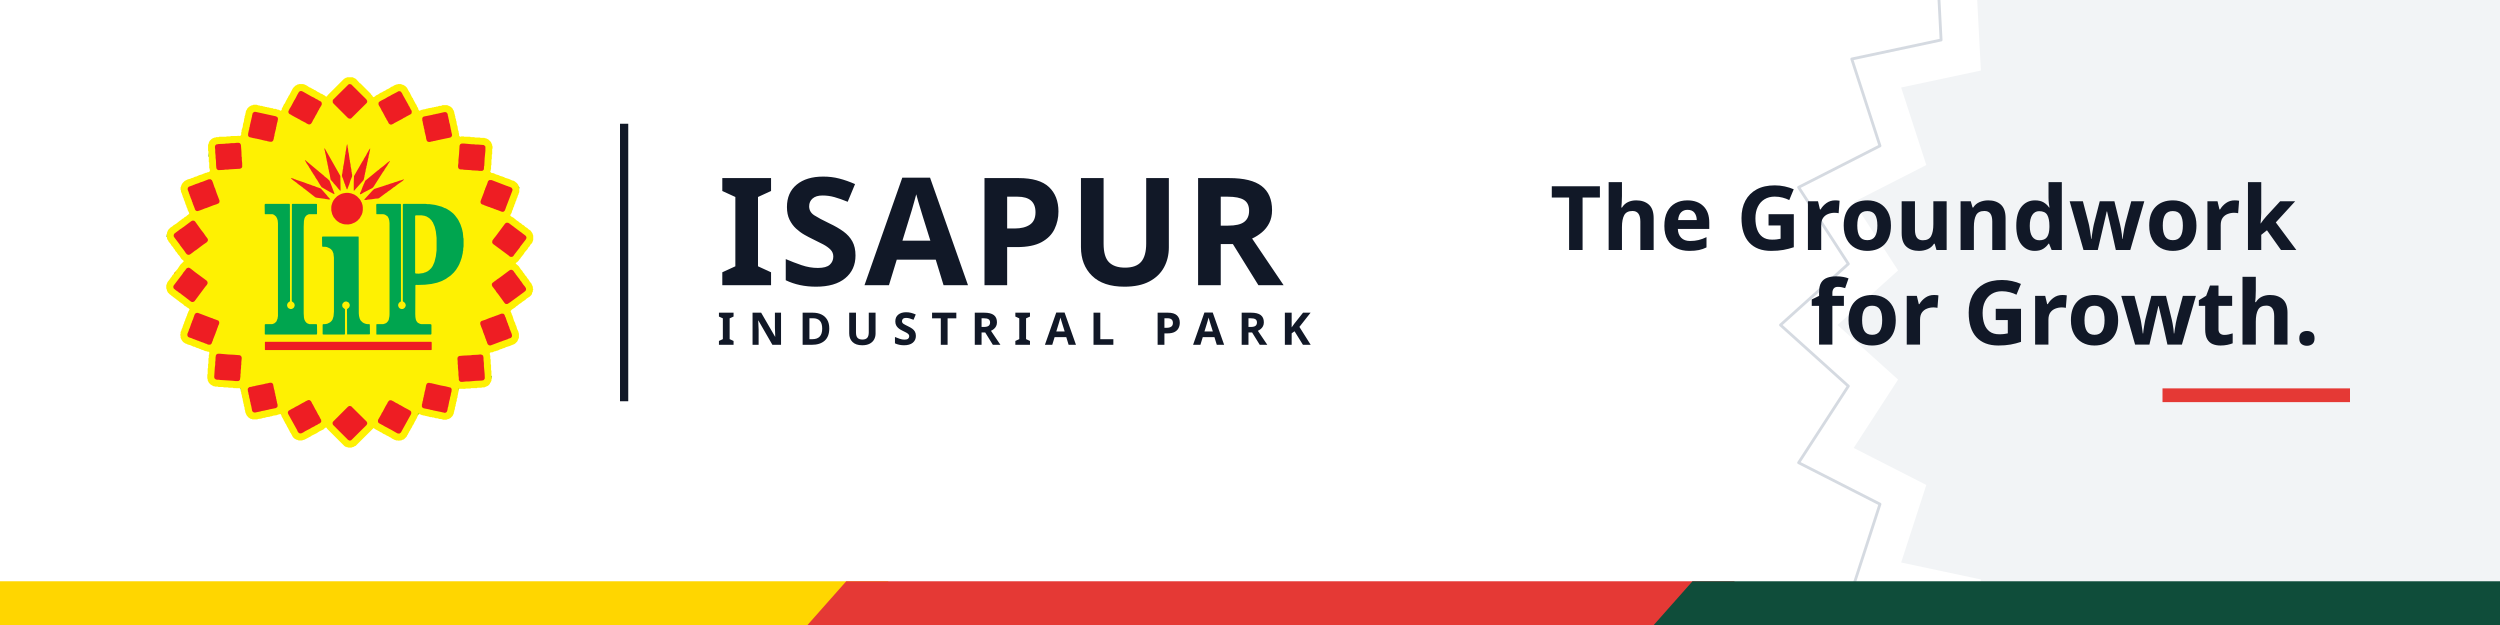
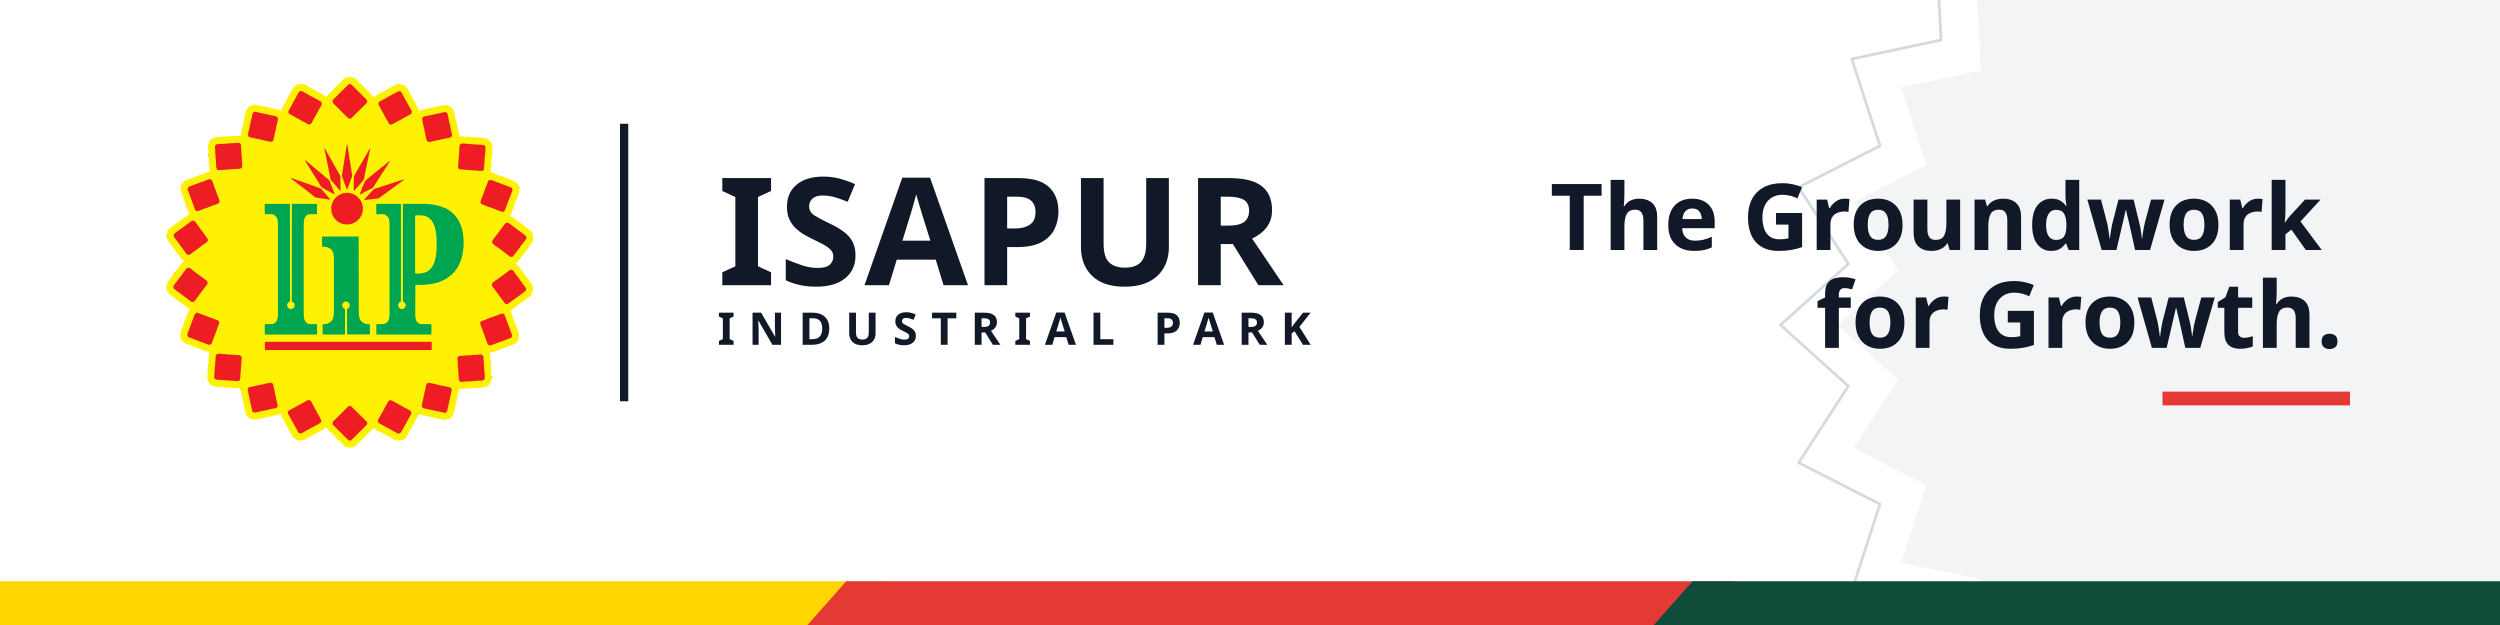
<svg xmlns="http://www.w3.org/2000/svg" xmlns:xlink="http://www.w3.org/1999/xlink" viewBox="0 0 4000 1000" width="20ft" height="5ft">
  <defs>
    <path id="iip-b-base" d="M1472 18 L1467 21 L1463 21 L1446 31 L1315 162 L1313 167 L1308 172 L1299 170 L1292 163 L1281 158 L1277 154 L1257 146 L1253 142 L1236 134 L1217 121 L1209 119 L1205 115 L1188 107 L1184 103 L1170 98 L1151 85 L1131 75 L1127 75 L1122 72 L1088 72 L1083 75 L1074 76 L1070 80 L1059 85 L1042 102 L1036 111 L1010 161 L1006 165 L998 182 L994 186 L993 192 L988 198 L974 227 L967 234 L966 240 L961 246 L960 252 L951 266 L950 278 L942 285 L924 276 L917 276 L903 270 L887 270 L876 264 L863 264 L858 261 L851 261 L846 258 L836 258 L831 255 L821 255 L816 252 L809 252 L792 246 L779 246 L774 243 L767 243 L750 237 L725 237 L720 240 L707 243 L690 253 L676 267 L671 278 L666 284 L666 288 L663 293 L663 303 L660 308 L660 315 L654 332 L654 342 L651 347 L648 372 L642 389 L639 414 L630 440 L630 453 L627 458 L627 477 L620 485 L608 486 L605 484 L600 484 L597 486 L545 486 L540 489 L512 489 L507 492 L452 492 L447 495 L428 495 L423 498 L416 498 L399 505 L390 511 L376 525 L369 539 L369 543 L363 557 L363 603 L366 608 L366 651 L369 656 L369 693 L372 698 L372 741 L375 746 L378 765 L369 774 L362 774 L348 780 L341 780 L330 786 L326 786 L315 792 L293 798 L267 810 L260 810 L243 819 L230 822 L219 828 L212 828 L207 831 L203 831 L177 844 L160 861 L150 878 L150 882 L144 896 L144 915 L147 920 L147 930 L156 950 L156 954 L159 959 L162 972 L168 983 L171 996 L177 1007 L177 1011 L180 1016 L183 1029 L189 1040 L192 1053 L198 1064 L201 1077 L210 1094 L213 1104 L203 1115 L198 1117 L188 1127 L177 1132 L167 1142 L156 1147 L146 1157 L141 1159 L110 1184 L87 1198 L80 1205 L63 1216 L49 1230 L43 1239 L36 1256 L36 1263 L33 1268 L33 1290 L36 1295 L36 1302 L40 1313 L44 1317 L49 1328 L65 1347 L73 1361 L83 1371 L91 1385 L98 1392 L103 1403 L113 1413 L124 1430 L134 1440 L151 1466 L169 1481 L169 1485 L142 1512 L119 1547 L97 1572 L89 1586 L79 1596 L71 1610 L64 1617 L62 1622 L40 1650 L30 1676 L30 1701 L33 1706 L36 1719 L43 1733 L60 1750 L65 1752 L75 1762 L80 1764 L87 1771 L92 1773 L99 1780 L104 1782 L111 1789 L116 1791 L123 1798 L128 1800 L135 1807 L164 1827 L177 1840 L188 1845 L195 1852 L206 1857 L216 1868 L204 1889 L204 1893 L198 1904 L195 1917 L189 1928 L189 1932 L183 1943 L180 1956 L174 1967 L171 1980 L165 1991 L165 1995 L162 2000 L159 2013 L153 2024 L150 2037 L144 2048 L144 2064 L141 2069 L141 2073 L144 2078 L144 2094 L154 2114 L165 2128 L185 2141 L189 2141 L200 2147 L222 2153 L248 2165 L255 2165 L272 2174 L285 2177 L296 2183 L300 2183 L311 2189 L324 2192 L335 2198 L339 2198 L344 2201 L351 2201 L356 2204 L366 2204 L373 2210 L372 2226 L369 2231 L369 2253 L366 2258 L366 2298 L363 2303 L363 2334 L360 2339 L360 2382 L357 2387 L357 2418 L360 2423 L360 2433 L370 2453 L384 2467 L407 2480 L414 2480 L419 2483 L441 2483 L446 2486 L483 2486 L488 2489 L522 2489 L527 2492 L561 2492 L566 2495 L617 2496 L624 2504 L624 2523 L627 2528 L627 2538 L630 2543 L630 2550 L633 2555 L633 2565 L639 2582 L639 2592 L642 2597 L642 2607 L645 2612 L645 2619 L648 2624 L648 2634 L654 2651 L654 2664 L657 2669 L660 2688 L670 2711 L684 2728 L702 2740 L711 2741 L716 2744 L756 2744 L761 2741 L786 2738 L803 2732 L813 2732 L830 2726 L855 2723 L860 2720 L867 2720 L884 2714 L909 2711 L914 2708 L918 2708 L923 2705 L930 2705 L935 2701 L939 2701 L944 2706 L948 2714 L948 2718 L966 2750 L967 2756 L971 2760 L979 2777 L983 2781 L994 2804 L1002 2816 L1003 2822 L1007 2826 L1018 2849 L1022 2853 L1039 2885 L1050 2896 L1067 2906 L1071 2906 L1085 2912 L1113 2912 L1118 2909 L1131 2906 L1184 2878 L1188 2874 L1229 2854 L1248 2841 L1283 2824 L1296 2811 L1305 2809 L1310 2814 L1312 2819 L1449 2956 L1460 2963 L1464 2963 L1469 2966 L1476 2966 L1481 2969 L1506 2969 L1511 2966 L1524 2963 L1532 2957 L1538 2956 L1682 2813 L1698 2824 L1730 2841 L1734 2845 L1742 2847 L1761 2860 L1775 2865 L1779 2869 L1802 2880 L1814 2888 L1820 2889 L1827 2896 L1853 2909 L1857 2909 L1862 2912 L1878 2912 L1881 2914 L1886 2914 L1889 2912 L1902 2912 L1913 2906 L1917 2906 L1925 2902 L1945 2882 L1950 2871 L1955 2865 L1956 2859 L1960 2855 L1968 2838 L1972 2834 L1980 2817 L1984 2813 L1995 2790 L1999 2786 L2013 2757 L2017 2753 L2018 2747 L2023 2741 L2037 2709 L2045 2702 L2049 2702 L2069 2711 L2076 2711 L2081 2714 L2091 2714 L2096 2717 L2103 2717 L2108 2720 L2115 2720 L2132 2726 L2145 2726 L2150 2729 L2160 2729 L2177 2735 L2190 2735 L2207 2741 L2220 2741 L2237 2747 L2262 2747 L2267 2744 L2280 2741 L2294 2734 L2311 2717 L2321 2697 L2321 2690 L2324 2685 L2324 2678 L2330 2661 L2330 2651 L2336 2634 L2336 2624 L2339 2619 L2339 2612 L2345 2595 L2345 2582 L2351 2568 L2351 2555 L2354 2550 L2354 2540 L2357 2535 L2357 2525 L2360 2520 L2360 2507 L2366 2500 L2412 2501 L2417 2498 L2454 2498 L2459 2495 L2505 2495 L2510 2492 L2541 2492 L2546 2489 L2565 2489 L2594 2476 L2608 2462 L2609 2456 L2614 2450 L2621 2436 L2621 2426 L2624 2421 L2624 2399 L2621 2394 L2621 2357 L2618 2352 L2618 2309 L2615 2304 L2615 2267 L2612 2262 L2612 2237 L2609 2232 L2608 2216 L2615 2210 L2628 2210 L2648 2201 L2655 2201 L2660 2198 L2673 2195 L2690 2186 L2703 2183 L2714 2177 L2721 2177 L2738 2168 L2769 2159 L2780 2153 L2784 2153 L2795 2147 L2799 2147 L2810 2140 L2827 2123 L2840 2094 L2840 2060 L2837 2055 L2837 2048 L2825 2022 L2819 2000 L2813 1989 L2810 1976 L2801 1959 L2789 1919 L2783 1908 L2783 1904 L2774 1884 L2774 1880 L2784 1869 L2810 1852 L2820 1842 L2825 1840 L2844 1824 L2858 1816 L2865 1809 L2891 1792 L2901 1782 L2927 1765 L2938 1754 L2944 1745 L2945 1736 L2951 1725 L2951 1715 L2954 1710 L2954 1706 L2951 1701 L2951 1688 L2938 1659 L2928 1649 L2914 1626 L2907 1619 L2899 1605 L2889 1595 L2881 1581 L2874 1574 L2866 1560 L2856 1550 L2839 1524 L2815 1503 L2815 1499 L2820 1494 L2825 1492 L2839 1478 L2841 1473 L2851 1463 L2853 1458 L2878 1427 L2886 1413 L2908 1388 L2916 1374 L2926 1364 L2931 1353 L2941 1343 L2947 1334 L2954 1314 L2954 1280 L2947 1260 L2933 1240 L2916 1229 L2906 1219 L2892 1211 L2879 1198 L2868 1193 L2858 1183 L2844 1175 L2837 1168 L2820 1157 L2798 1138 L2778 1127 L2771 1119 L2771 1115 L2776 1109 L2783 1095 L2786 1082 L2792 1071 L2795 1058 L2801 1047 L2804 1034 L2810 1023 L2813 1010 L2819 999 L2822 986 L2828 975 L2831 962 L2837 951 L2837 947 L2843 933 L2843 896 L2833 873 L2822 859 L2817 857 L2810 850 L2799 843 L2786 840 L2760 828 L2729 819 L2721 813 L2717 813 L2712 810 L2690 804 L2679 798 L2657 792 L2640 783 L2621 780 L2612 771 L2612 767 L2615 762 L2615 755 L2618 750 L2618 722 L2621 717 L2621 674 L2624 669 L2624 635 L2627 630 L2627 590 L2630 585 L2630 569 L2627 564 L2627 557 L2617 534 L2597 514 L2577 504 L2570 504 L2565 501 L2534 501 L2529 498 L2489 498 L2484 495 L2456 495 L2451 492 L2405 492 L2400 489 L2381 489 L2376 492 L2370 491 L2363 483 L2363 467 L2360 462 L2360 452 L2354 435 L2351 410 L2345 393 L2342 368 L2339 363 L2339 356 L2333 339 L2333 329 L2330 324 L2330 317 L2327 312 L2324 293 L2321 288 L2321 284 L2316 278 L2311 267 L2300 256 L2291 250 L2268 240 L2231 240 L2220 246 L2204 246 L2190 252 L2180 252 L2175 255 L2165 255 L2160 258 L2150 258 L2145 261 L2120 264 L2115 267 L2108 267 L2091 273 L2081 273 L2076 276 L2069 276 L2048 285 L2040 278 L2036 263 L2028 251 L2023 237 L2019 233 L1997 192 L1996 186 L1989 179 L1969 138 L1965 134 L1948 102 L1934 88 L1917 78 L1913 78 L1899 72 L1877 72 L1872 75 L1865 75 L1860 78 L1856 78 L1842 85 L1838 89 L1824 94 L1805 107 L1782 118 L1778 122 L1755 133 L1751 137 L1737 142 L1718 155 L1701 163 L1694 170 L1682 177 L1674 170 L1672 165 L1662 155 L1660 150 L1577 67 L1572 65 L1541 31 L1515 18Z" />
    <path id="iip-b-red" d="M1489 2637 L1479 2642 L1361 2760 L1356 2767 L1355 2776 L1358 2787 L1479 2908 L1490 2913 L1496 2913 L1504 2910 L1626 2789 L1631 2779 L1631 2771 L1626 2761 L1503 2639Z M1811 2592 L1805 2595 L1795 2607 L1792 2615 L1777 2640 L1754 2684 L1746 2695 L1745 2700 L1717 2749 L1717 2765 L1722 2772 L1729 2777 L1745 2785 L1748 2788 L1755 2790 L1765 2797 L1822 2827 L1867 2853 L1876 2857 L1889 2857 L1900 2848 L1978 2707 L1982 2698 L1982 2685 L1977 2677 L1970 2672 L1964 2670 L1961 2667 L1930 2651 L1896 2631 L1892 2630 L1871 2617 L1861 2613 L1840 2600 L1823 2592Z M1169 2590 L1161 2590 L1140 2600 L1126 2609 L1122 2610 L1071 2639 L1065 2641 L1040 2656 L1028 2661 L1024 2665 L1018 2667 L1004 2676 L999 2686 L999 2694 L1003 2704 L1073 2830 L1075 2837 L1082 2848 L1091 2855 L1104 2856 L1120 2849 L1137 2838 L1178 2817 L1183 2813 L1216 2796 L1219 2793 L1232 2788 L1243 2780 L1253 2776 L1261 2769 L1265 2762 L1264 2747 L1259 2740 L1245 2712 L1242 2709 L1222 2670 L1218 2665 L1197 2624 L1193 2620 L1192 2615 L1183 2599 L1175 2592Z M2112 2455 L2105 2461 L2100 2474 L2094 2507 L2088 2528 L2085 2548 L2083 2551 L2082 2562 L2078 2574 L2075 2595 L2073 2598 L2069 2621 L2067 2624 L2067 2644 L2074 2652 L2082 2656 L2128 2665 L2136 2668 L2151 2670 L2155 2672 L2224 2686 L2228 2688 L2234 2688 L2247 2692 L2255 2691 L2262 2687 L2265 2684 L2270 2672 L2274 2648 L2276 2645 L2285 2599 L2290 2581 L2291 2571 L2297 2550 L2298 2539 L2301 2531 L2301 2526 L2303 2523 L2304 2503 L2301 2497 L2296 2491 L2257 2481 L2219 2474 L2138 2455 L2131 2455 L2128 2453 L2118 2453Z M874 2455 L867 2452 L855 2452 L831 2458 L825 2458 L808 2463 L742 2476 L735 2479 L728 2479 L719 2482 L714 2482 L711 2484 L691 2487 L682 2496 L679 2502 L681 2523 L683 2526 L686 2546 L689 2553 L691 2569 L696 2586 L697 2597 L702 2614 L702 2620 L707 2637 L714 2675 L719 2683 L724 2687 L736 2690 L784 2680 L788 2678 L817 2673 L825 2670 L832 2670 L835 2668 L841 2668 L849 2665 L904 2654 L915 2645 L917 2639 L917 2627 L911 2605 L911 2598 L909 2596 L908 2585 L906 2582 L904 2567 L900 2554 L898 2539 L895 2531 L893 2516 L888 2499 L881 2463Z M2550 2232 L2538 2227 L2529 2227 L2514 2229 L2468 2231 L2458 2233 L2395 2236 L2364 2239 L2354 2246 L2351 2253 L2350 2262 L2352 2281 L2352 2303 L2354 2313 L2354 2332 L2358 2368 L2358 2389 L2361 2415 L2361 2429 L2364 2435 L2371 2443 L2378 2445 L2393 2445 L2419 2442 L2440 2442 L2495 2437 L2541 2435 L2554 2433 L2559 2431 L2567 2421 L2568 2415 L2567 2383 L2561 2319 L2561 2297 L2558 2270 L2558 2254 L2555 2238Z M433 2224 L426 2232 L423 2248 L422 2276 L420 2287 L420 2308 L417 2329 L412 2405 L413 2413 L416 2419 L425 2426 L434 2428 L448 2428 L460 2430 L557 2436 L584 2439 L603 2439 L610 2436 L617 2429 L621 2402 L621 2384 L623 2375 L623 2357 L626 2333 L626 2317 L628 2307 L628 2289 L631 2260 L631 2251 L626 2239 L616 2233 L569 2229 L525 2227 L458 2221 L441 2221Z M816 2128 L816 2189 L819 2192 L2141 2192 L2144 2190 L2145 2187 L2145 2131 L2142 2126 L818 2126Z M2715 1902 L2699 1902 L2664 1916 L2658 1917 L2656 1919 L2650 1920 L2640 1925 L2628 1928 L2618 1933 L2612 1934 L2567 1952 L2545 1959 L2539 1962 L2534 1968 L2532 1973 L2532 1986 L2535 1992 L2535 1996 L2538 1999 L2538 2003 L2550 2032 L2556 2052 L2562 2065 L2562 2069 L2565 2073 L2575 2103 L2578 2108 L2580 2117 L2585 2127 L2586 2133 L2592 2146 L2602 2154 L2614 2155 L2699 2123 L2705 2122 L2707 2120 L2751 2105 L2755 2102 L2776 2095 L2784 2085 L2785 2071 L2783 2068 L2783 2064 L2765 2019 L2764 2013 L2754 1989 L2752 1980 L2748 1973 L2733 1929 L2730 1925 L2726 1912 L2720 1905Z M269 1896 L259 1903 L252 1919 L251 1925 L249 1927 L245 1941 L234 1967 L234 1971 L231 1975 L216 2019 L213 2023 L209 2037 L198 2064 L199 2079 L205 2087 L212 2091 L231 2097 L249 2105 L255 2106 L259 2109 L265 2110 L278 2116 L287 2118 L297 2123 L305 2125 L307 2127 L327 2133 L331 2136 L337 2137 L344 2141 L351 2142 L355 2145 L367 2149 L379 2149 L385 2146 L391 2140 L399 2119 L401 2117 L402 2110 L425 2052 L425 2048 L428 2044 L438 2014 L441 2009 L443 2000 L449 1988 L452 1978 L452 1970 L448 1960 L443 1956 L402 1941 L400 1939 L389 1936 L281 1895Z M103 1568 L91 1582 L92 1584 L104 1570Z M2782 1552 L2774 1552 L2764 1557 L2689 1613 L2664 1630 L2655 1638 L2653 1638 L2629 1657 L2625 1663 L2624 1673 L2628 1684 L2657 1722 L2659 1727 L2676 1748 L2725 1816 L2732 1823 L2739 1825 L2750 1824 L2771 1810 L2883 1728 L2893 1719 L2897 1711 L2896 1699 L2888 1686 L2874 1669 L2858 1645 L2849 1635 L2847 1630 L2814 1587 L2811 1581 L2801 1569 L2801 1567 L2792 1557Z M206 1535 L195 1539 L187 1546 L185 1551 L163 1578 L161 1583 L90 1676 L87 1682 L86 1691 L90 1702 L114 1721 L124 1727 L130 1733 L136 1736 L226 1805 L235 1809 L242 1809 L252 1805 L257 1800 L341 1687 L353 1673 L359 1662 L359 1649 L351 1638 L260 1571 L226 1544 L215 1537Z M2740 1177 L2733 1181 L2726 1189 L2654 1286 L2639 1304 L2639 1306 L2634 1311 L2628 1321 L2627 1335 L2631 1343 L2636 1348 L2759 1439 L2765 1445 L2773 1449 L2786 1449 L2793 1445 L2800 1437 L2801 1434 L2849 1372 L2849 1370 L2894 1312 L2900 1300 L2900 1294 L2897 1285 L2890 1278 L2762 1182 L2753 1177Z M246 1160 L236 1161 L229 1165 L166 1212 L138 1231 L97 1262 L92 1267 L89 1276 L90 1287 L95 1295 L138 1352 L138 1354 L173 1400 L187 1421 L195 1429 L204 1433 L215 1432 L225 1426 L260 1399 L266 1396 L323 1353 L351 1334 L359 1325 L362 1317 L362 1312 L359 1303 L354 1298 L352 1293 L347 1288 L328 1260 L306 1232 L261 1169 L255 1163Z M1463 939 L1439 943 L1426 947 L1411 954 L1392 966 L1373 985 L1362 1000 L1354 1016 L1347 1038 L1345 1051 L1345 1080 L1352 1109 L1363 1132 L1381 1154 L1392 1164 L1411 1177 L1437 1187 L1452 1190 L1481 1191 L1504 1187 L1533 1175 L1552 1162 L1571 1142 L1588 1112 L1593 1097 L1596 1077 L1596 1053 L1594 1038 L1587 1015 L1584 1012 L1580 1002 L1572 990 L1550 967 L1529 953 L1503 943 L1479 939Z M2604 837 L2594 846 L2586 870 L2571 906 L2569 915 L2566 919 L2561 936 L2534 1006 L2535 1019 L2540 1027 L2549 1032 L2560 1035 L2562 1037 L2599 1051 L2608 1053 L2612 1056 L2618 1057 L2623 1060 L2632 1062 L2647 1069 L2656 1071 L2660 1074 L2666 1075 L2705 1090 L2715 1090 L2721 1087 L2729 1078 L2729 1075 L2733 1068 L2734 1062 L2736 1060 L2736 1057 L2787 924 L2789 916 L2788 909 L2782 899 L2766 891 L2757 889 L2753 886 L2747 885 L2622 837Z M1925 833 L1921 832 L1895 841 L1891 841 L1864 851 L1845 856 L1840 859 L1818 865 L1791 875 L1787 875 L1775 880 L1771 880 L1769 882 L1687 908 L1673 921 L1608 992 L1608 995 L1623 996 L1635 993 L1668 990 L1699 985 L1719 984 L1727 980 L1779 941 L1789 935 L1795 929 L1815 916 L1843 894 L1849 891 L1876 870 L1912 845Z M384 831 L368 831 L317 851 L300 856 L290 861 L259 871 L255 874 L249 875 L239 880 L235 880 L233 882 L210 890 L204 896 L201 902 L201 915 L210 937 L210 941 L215 951 L218 963 L221 967 L222 973 L233 999 L235 1008 L239 1015 L241 1024 L254 1056 L254 1059 L257 1063 L258 1070 L265 1080 L273 1084 L282 1084 L304 1077 L306 1075 L312 1074 L341 1062 L347 1061 L406 1038 L431 1030 L448 1022 L454 1013 L454 1000 L431 940 L419 904 L414 894 L401 855 L394 839Z M1023 822 L1028 828 L1044 841 L1072 861 L1075 865 L1120 898 L1123 902 L1130 906 L1218 975 L1229 978 L1296 987 L1302 989 L1310 989 L1322 992 L1336 991 L1336 989 L1313 964 L1312 961 L1265 908 L1259 903 L1220 890 L1216 887 L1195 881 L1176 873 L1170 872 L1168 870 L1159 868 L1128 856 L1068 836 L1057 831 L1051 830 L1046 827 L1031 822Z M1811 685 L1809 685 L1799 694 L1796 695 L1761 725 L1734 745 L1720 758 L1717 759 L1615 843 L1605 868 L1602 871 L1601 878 L1597 885 L1581 928 L1578 932 L1573 946 L1574 951 L1586 947 L1602 937 L1672 901 L1681 892 L1756 774 L1768 758 L1770 752 L1793 719 L1794 715 L1811 690Z M1136 679 L1135 681 L1145 697 L1146 701 L1164 727 L1171 741 L1175 745 L1190 771 L1194 775 L1195 779 L1217 812 L1218 816 L1235 841 L1258 880 L1265 889 L1266 893 L1332 931 L1369 950 L1370 944 L1331 842 L1312 824 L1291 808 L1287 803 L1252 774 L1249 773 L1246 769 L1138 679Z M1654 585 L1645 598 L1626 631 L1625 635 L1604 669 L1601 677 L1592 690 L1526 805 L1524 852 L1524 921 L1526 923 L1600 840 L1604 832 L1610 805 L1610 799 L1613 791 L1614 780 L1617 773 L1620 751 L1624 739 L1625 727 L1628 720 L1632 696 L1635 687 L1635 681 L1637 677 L1637 671 L1641 659 L1643 643 L1649 621 L1649 614 L1652 606 L1655 588Z M1291 584 L1290 589 L1293 604 L1295 607 L1295 614 L1302 643 L1305 663 L1307 667 L1308 678 L1314 702 L1314 709 L1317 718 L1317 723 L1319 726 L1322 748 L1325 756 L1326 767 L1329 776 L1329 782 L1331 786 L1339 831 L1342 837 L1361 858 L1362 861 L1384 885 L1405 911 L1409 914 L1410 917 L1417 922 L1419 920 L1417 804 L1293 585Z M1471 550 L1465 574 L1464 588 L1458 618 L1458 628 L1455 638 L1446 702 L1440 730 L1439 748 L1437 751 L1433 783 L1430 795 L1430 807 L1433 812 L1434 819 L1437 823 L1452 868 L1454 870 L1459 887 L1464 897 L1465 903 L1470 912 L1473 910 L1478 895 L1480 893 L1482 884 L1486 877 L1498 840 L1511 808 L1511 792 L1508 782 L1508 774 L1506 771 L1505 754 L1499 726 L1499 716 L1493 688 L1493 679 L1491 675 L1484 623 L1481 613 L1478 584 L1476 581 L1474 561Z M2372 552 L2367 563 L2363 629 L2358 678 L2358 699 L2355 720 L2355 735 L2361 747 L2370 752 L2392 753 L2402 755 L2457 758 L2468 760 L2513 762 L2524 764 L2547 764 L2553 761 L2559 755 L2561 750 L2562 729 L2564 723 L2567 663 L2573 604 L2573 572 L2570 566 L2560 558 L2512 554 L2492 554 L2483 552 L2467 552 L2402 546 L2384 546Z M616 543 L605 540 L595 540 L569 543 L548 543 L522 546 L507 546 L496 548 L447 550 L427 554 L422 559 L418 569 L418 580 L420 595 L420 617 L423 644 L423 659 L426 683 L427 718 L429 741 L432 749 L437 754 L446 758 L488 756 L500 754 L520 754 L532 752 L618 747 L630 741 L635 733 L635 702 L632 676 L632 656 L630 650 L629 611 L625 559 L622 550Z M2262 298 L2257 296 L2244 296 L2188 309 L2178 310 L2175 312 L2156 315 L2152 317 L2082 331 L2077 334 L2070 342 L2070 364 L2072 367 L2078 401 L2081 408 L2082 419 L2088 440 L2088 448 L2099 492 L2101 508 L2106 524 L2113 531 L2124 534 L2138 532 L2142 530 L2152 529 L2156 527 L2176 524 L2179 522 L2189 521 L2193 519 L2286 500 L2296 497 L2303 491 L2307 482 L2307 476 L2300 445 L2300 439 L2298 437 L2290 393 L2285 377 L2282 357 L2279 350 L2279 342 L2277 339 L2277 334 L2274 326 L2273 315 L2269 305Z M721 301 L718 306 L716 316 L714 319 L714 326 L696 403 L696 410 L693 416 L690 437 L688 440 L682 469 L682 483 L686 490 L692 495 L729 504 L735 504 L738 506 L743 506 L820 524 L830 525 L837 528 L858 532 L869 532 L874 530 L881 524 L887 507 L887 501 L892 483 L893 472 L905 424 L905 416 L907 413 L913 382 L916 374 L920 352 L919 342 L914 335 L903 329 L743 294 L731 294Z M1891 129 L1878 130 L1871 135 L1819 162 L1816 165 L1795 175 L1774 188 L1746 202 L1729 212 L1723 218 L1721 224 L1722 238 L1741 271 L1742 275 L1745 278 L1747 285 L1754 295 L1778 341 L1781 344 L1786 356 L1793 366 L1803 386 L1810 392 L1817 395 L1825 395 L1841 388 L1844 385 L1912 349 L1922 342 L1936 336 L1939 333 L1977 313 L1985 305 L1986 289 L1983 281 L1979 276 L1965 248 L1961 244 L1960 239 L1915 159 L1908 144 L1898 132Z M1099 128 L1093 130 L1086 137 L1075 156 L1055 195 L1052 198 L1025 249 L1011 272 L1003 290 L1003 297 L1007 306 L1012 311 L1025 317 L1028 320 L1066 341 L1072 343 L1075 346 L1097 357 L1100 360 L1143 382 L1146 385 L1162 393 L1173 394 L1183 389 L1192 376 L1199 361 L1215 334 L1218 326 L1221 323 L1222 319 L1225 316 L1242 283 L1247 276 L1249 270 L1265 244 L1269 235 L1269 222 L1263 212 L1242 201 L1239 198 L1218 188 L1215 185 L1189 172 L1120 133 L1109 128Z M1491 72 L1482 75 L1357 199 L1356 217 L1362 227 L1476 341 L1485 347 L1497 348 L1503 346 L1625 225 L1629 220 L1631 214 L1631 206 L1624 194 L1504 75Z" />
    <path id="iip-b-green" d="M2039 2694 L2037 2695 L2035 2702 L2035 2712 L2037 2710 L2037 2702 L2040 2697Z M2359 2496 L2359 2520 L2361 2499Z M625 2490 L623 2500 L625 2523Z M2622 2397 L2621 2399 L2623 2421 L2624 2399Z M1274 1287 L1271 1294 L1272 1366 L1278 1369 L1298 1369 L1310 1371 L1330 1380 L1341 1387 L1353 1400 L1362 1422 L1366 1456 L1366 1886 L1363 1922 L1355 1948 L1347 1960 L1335 1971 L1313 1982 L1296 1985 L1283 1985 L1279 1986 L1276 1989 L1276 2065 L1278 2067 L1286 2068 L1446 2068 L1452 2067 L1454 2065 L1454 1866 L1437 1852 L1433 1844 L1432 1831 L1434 1823 L1446 1809 L1457 1805 L1468 1805 L1482 1812 L1487 1818 L1492 1830 L1492 1839 L1487 1852 L1470 1866 L1471 2067 L1650 2067 L1653 2061 L1652 1988 L1647 1985 L1632 1985 L1620 1983 L1604 1977 L1593 1970 L1578 1955 L1571 1940 L1566 1920 L1564 1899 L1563 1289 L1560 1287Z M34 1268 L33 1289 L35 1291 L36 1289Z M1707 1027 L1703 1033 L1704 1107 L1706 1109 L1757 1109 L1768 1111 L1777 1115 L1794 1127 L1802 1142 L1807 1160 L1809 1181 L1809 1906 L1808 1923 L1803 1949 L1798 1960 L1787 1973 L1775 1980 L1759 1985 L1708 1985 L1704 1988 L1704 2066 L1707 2068 L2139 2068 L2142 2065 L2143 2061 L2143 1993 L2141 1987 L2132 1985 L2062 1985 L2052 1983 L2034 1974 L2023 1960 L2018 1946 L2015 1928 L2014 1905 L2015 1676 L2018 1673 L2022 1672 L2032 1673 L2092 1671 L2143 1665 L2188 1655 L2222 1643 L2254 1627 L2296 1598 L2321 1574 L2339 1552 L2357 1523 L2368 1501 L2369 1495 L2372 1491 L2384 1456 L2393 1417 L2393 1409 L2396 1397 L2396 1385 L2399 1365 L2399 1304 L2397 1298 L2393 1254 L2391 1251 L2391 1246 L2385 1222 L2374 1190 L2359 1159 L2351 1146 L2330 1118 L2317 1104 L2296 1087 L2272 1071 L2256 1062 L2250 1061 L2224 1049 L2171 1035 L2128 1029 L2112 1029 L2097 1027 L1920 1027 L1915 1031 L1915 1800 L1916 1804 L1925 1810 L1933 1818 L1938 1831 L1938 1839 L1933 1851 L1924 1860 L1916 1864 L1905 1865 L1892 1861 L1883 1852 L1878 1840 L1878 1829 L1882 1819 L1890 1810 L1900 1804 L1900 1031 L1896 1027Z M2018 1118 L2063 1118 L2088 1122 L2105 1128 L2126 1141 L2144 1159 L2149 1168 L2153 1172 L2169 1209 L2178 1246 L2184 1298 L2184 1396 L2178 1445 L2167 1490 L2153 1522 L2142 1538 L2125 1555 L2111 1565 L2096 1572 L2082 1576 L2080 1578 L2042 1583 L2017 1582 L2013 1577 L2013 1123Z M819 1027 L815 1030 L814 1035 L815 1107 L817 1109 L873 1109 L880 1110 L890 1115 L905 1128 L913 1143 L918 1159 L920 1182 L920 1923 L918 1928 L918 1937 L909 1961 L905 1967 L891 1979 L875 1985 L823 1985 L818 1986 L815 1989 L815 2065 L819 2068 L1227 2068 L1231 2065 L1232 2055 L1231 1989 L1228 1986 L1221 1985 L1170 1985 L1154 1979 L1147 1974 L1137 1962 L1130 1947 L1127 1932 L1125 1899 L1125 1209 L1127 1160 L1129 1156 L1130 1147 L1136 1132 L1147 1119 L1161 1111 L1170 1109 L1229 1109 L1231 1107 L1231 1030 L1227 1027 L1035 1027 L1031 1030 L1030 1797 L1031 1804 L1041 1811 L1049 1819 L1053 1831 L1053 1838 L1049 1850 L1042 1858 L1031 1864 L1019 1865 L1005 1859 L997 1851 L993 1839 L993 1830 L997 1819 L1004 1811 L1015 1804 L1016 1794 L1015 1031 L1011 1027Z M2839 888 L2838 892 L2840 895 L2842 908 L2843 896Z M367 620 L366 645 L367 650 L369 651Z" />
  </defs>
  <defs>
    <clipPath id="cp">
      <rect x="0" y="0" width="4000" height="1000" />
    </clipPath>
  </defs>
  <g clip-path="url(#cp)">
    <rect x="0" y="0" width="4000" height="1000" fill="#FFFFFF" />
    <polygon points="3700.00,-240.00 3787.30,-143.08 3896.70,-214.10 3955.94,-97.89 4080.00,-138.18 4107.14,-10.59 4237.40,-17.40 4230.59,112.86 4358.18,140.00 4317.89,264.06 4434.10,323.30 4363.08,432.70 4460.00,520.00 4363.08,607.30 4434.10,716.70 4317.89,775.94 4358.18,900.00 4230.59,927.14 4237.40,1057.40 4107.14,1050.59 4080.00,1178.18 3955.94,1137.89 3896.70,1254.10 3787.30,1183.08 3700.00,1280.00 3612.70,1183.08 3503.30,1254.10 3444.06,1137.89 3320.00,1178.18 3292.86,1050.59 3162.60,1057.40 3169.41,927.14 3041.82,900.00 3082.11,775.94 2965.90,716.70 3036.92,607.30 2940.00,520.00 3036.92,432.70 2965.90,323.30 3082.11,264.06 3041.82,140.00 3169.41,112.86 3162.60,-17.40 3292.86,-10.59 3320.00,-138.18 3444.06,-97.89 3503.30,-214.10 3612.70,-143.08" fill="#F2F4F6" />
    <polygon points="3700.00,-331.20 3797.77,-222.65 3920.31,-302.20 3986.65,-172.04 4125.60,-217.16 4156.00,-74.27 4301.89,-81.89 4294.27,64.00 4437.16,94.40 4392.04,233.35 4522.20,299.69 4442.65,422.23 4551.20,520.00 4442.65,617.77 4522.20,740.31 4392.04,806.65 4437.16,945.60 4294.27,976.00 4301.89,1121.89 4156.00,1114.27 4125.60,1257.16 3986.65,1212.04 3920.31,1342.20 3797.77,1262.65 3700.00,1371.20 3602.23,1262.65 3479.69,1342.20 3413.35,1212.04 3274.40,1257.16 3244.00,1114.27 3098.11,1121.89 3105.73,976.00 2962.84,945.60 3007.96,806.65 2877.80,740.31 2957.35,617.77 2848.80,520.00 2957.35,422.23 2877.80,299.69 3007.96,233.35 2962.84,94.40 3105.73,64.00 3098.11,-81.89 3244.00,-74.27 3274.40,-217.16 3413.35,-172.04 3479.69,-302.20 3602.23,-222.65" fill="none" stroke="#D5DAE1" stroke-width="4.56" stroke-linejoin="round" />
    <g id="badge-gt" transform="translate(260.00 120.00) scale(0.2008)">
      <use href="#iip-b-base" xlink:href="#iip-b-base" fill="#FEF102" fill-rule="evenodd" />
      <use href="#iip-b-red" xlink:href="#iip-b-red" fill="#EE1D23" fill-rule="evenodd" />
      <use href="#iip-b-green" xlink:href="#iip-b-green" fill="#00A54F" fill-rule="evenodd" />
    </g>
    <rect x="992.00" y="198.00" width="13.20" height="444.00" fill="#111827" />
    <text x="1148.00" y="456.30" font-family="Montserrat, sans-serif" font-weight="800" font-size="240.00" letter-spacing="4.80" fill="#111827">ISAPUR</text>
    <text x="1148.00" y="551.70" font-family="Montserrat, sans-serif" font-weight="600" font-size="72.00" letter-spacing="21.59" fill="#111827">INDUSTRIAL PARK</text>
-     <text x="2480.00" y="400.00" font-family="Montserrat, sans-serif" font-weight="800" font-size="142.84" fill="#111827">The Groundwork</text>
-     <text x="2895.95" y="551.41" font-family="Montserrat, sans-serif" font-weight="800" font-size="142.84" fill="#111827">for Growth.</text>
-     <rect x="3460.0" y="621.4" width="300.0" height="22.0" fill="#E53935" />
+     <text x="2480.00" y="400.00" font-family="Montserrat, sans-serif" font-weight="600" font-size="147.70" fill="#111827">The Groundwork</text>
+     <text x="2905.09" y="556.57" font-family="Montserrat, sans-serif" font-weight="600" font-size="147.70" fill="#111827">for Growth.</text>
+     <rect x="3460.0" y="626.6" width="300.0" height="22.0" fill="#E53935" />
    <polygon points="0.0,930.0 1421.7,930.0 1359.7,1000.0 -62.0,1000.0" fill="#FFD600" />
    <polygon points="1354.0,930.0 2775.7,930.0 2713.7,1000.0 1292.0,1000.0" fill="#E53935" />
    <polygon points="2708.0,930.0 4129.7,930.0 4067.7,1000.0 2646.0,1000.0" fill="#0F4D3A" />
  </g>
</svg>
